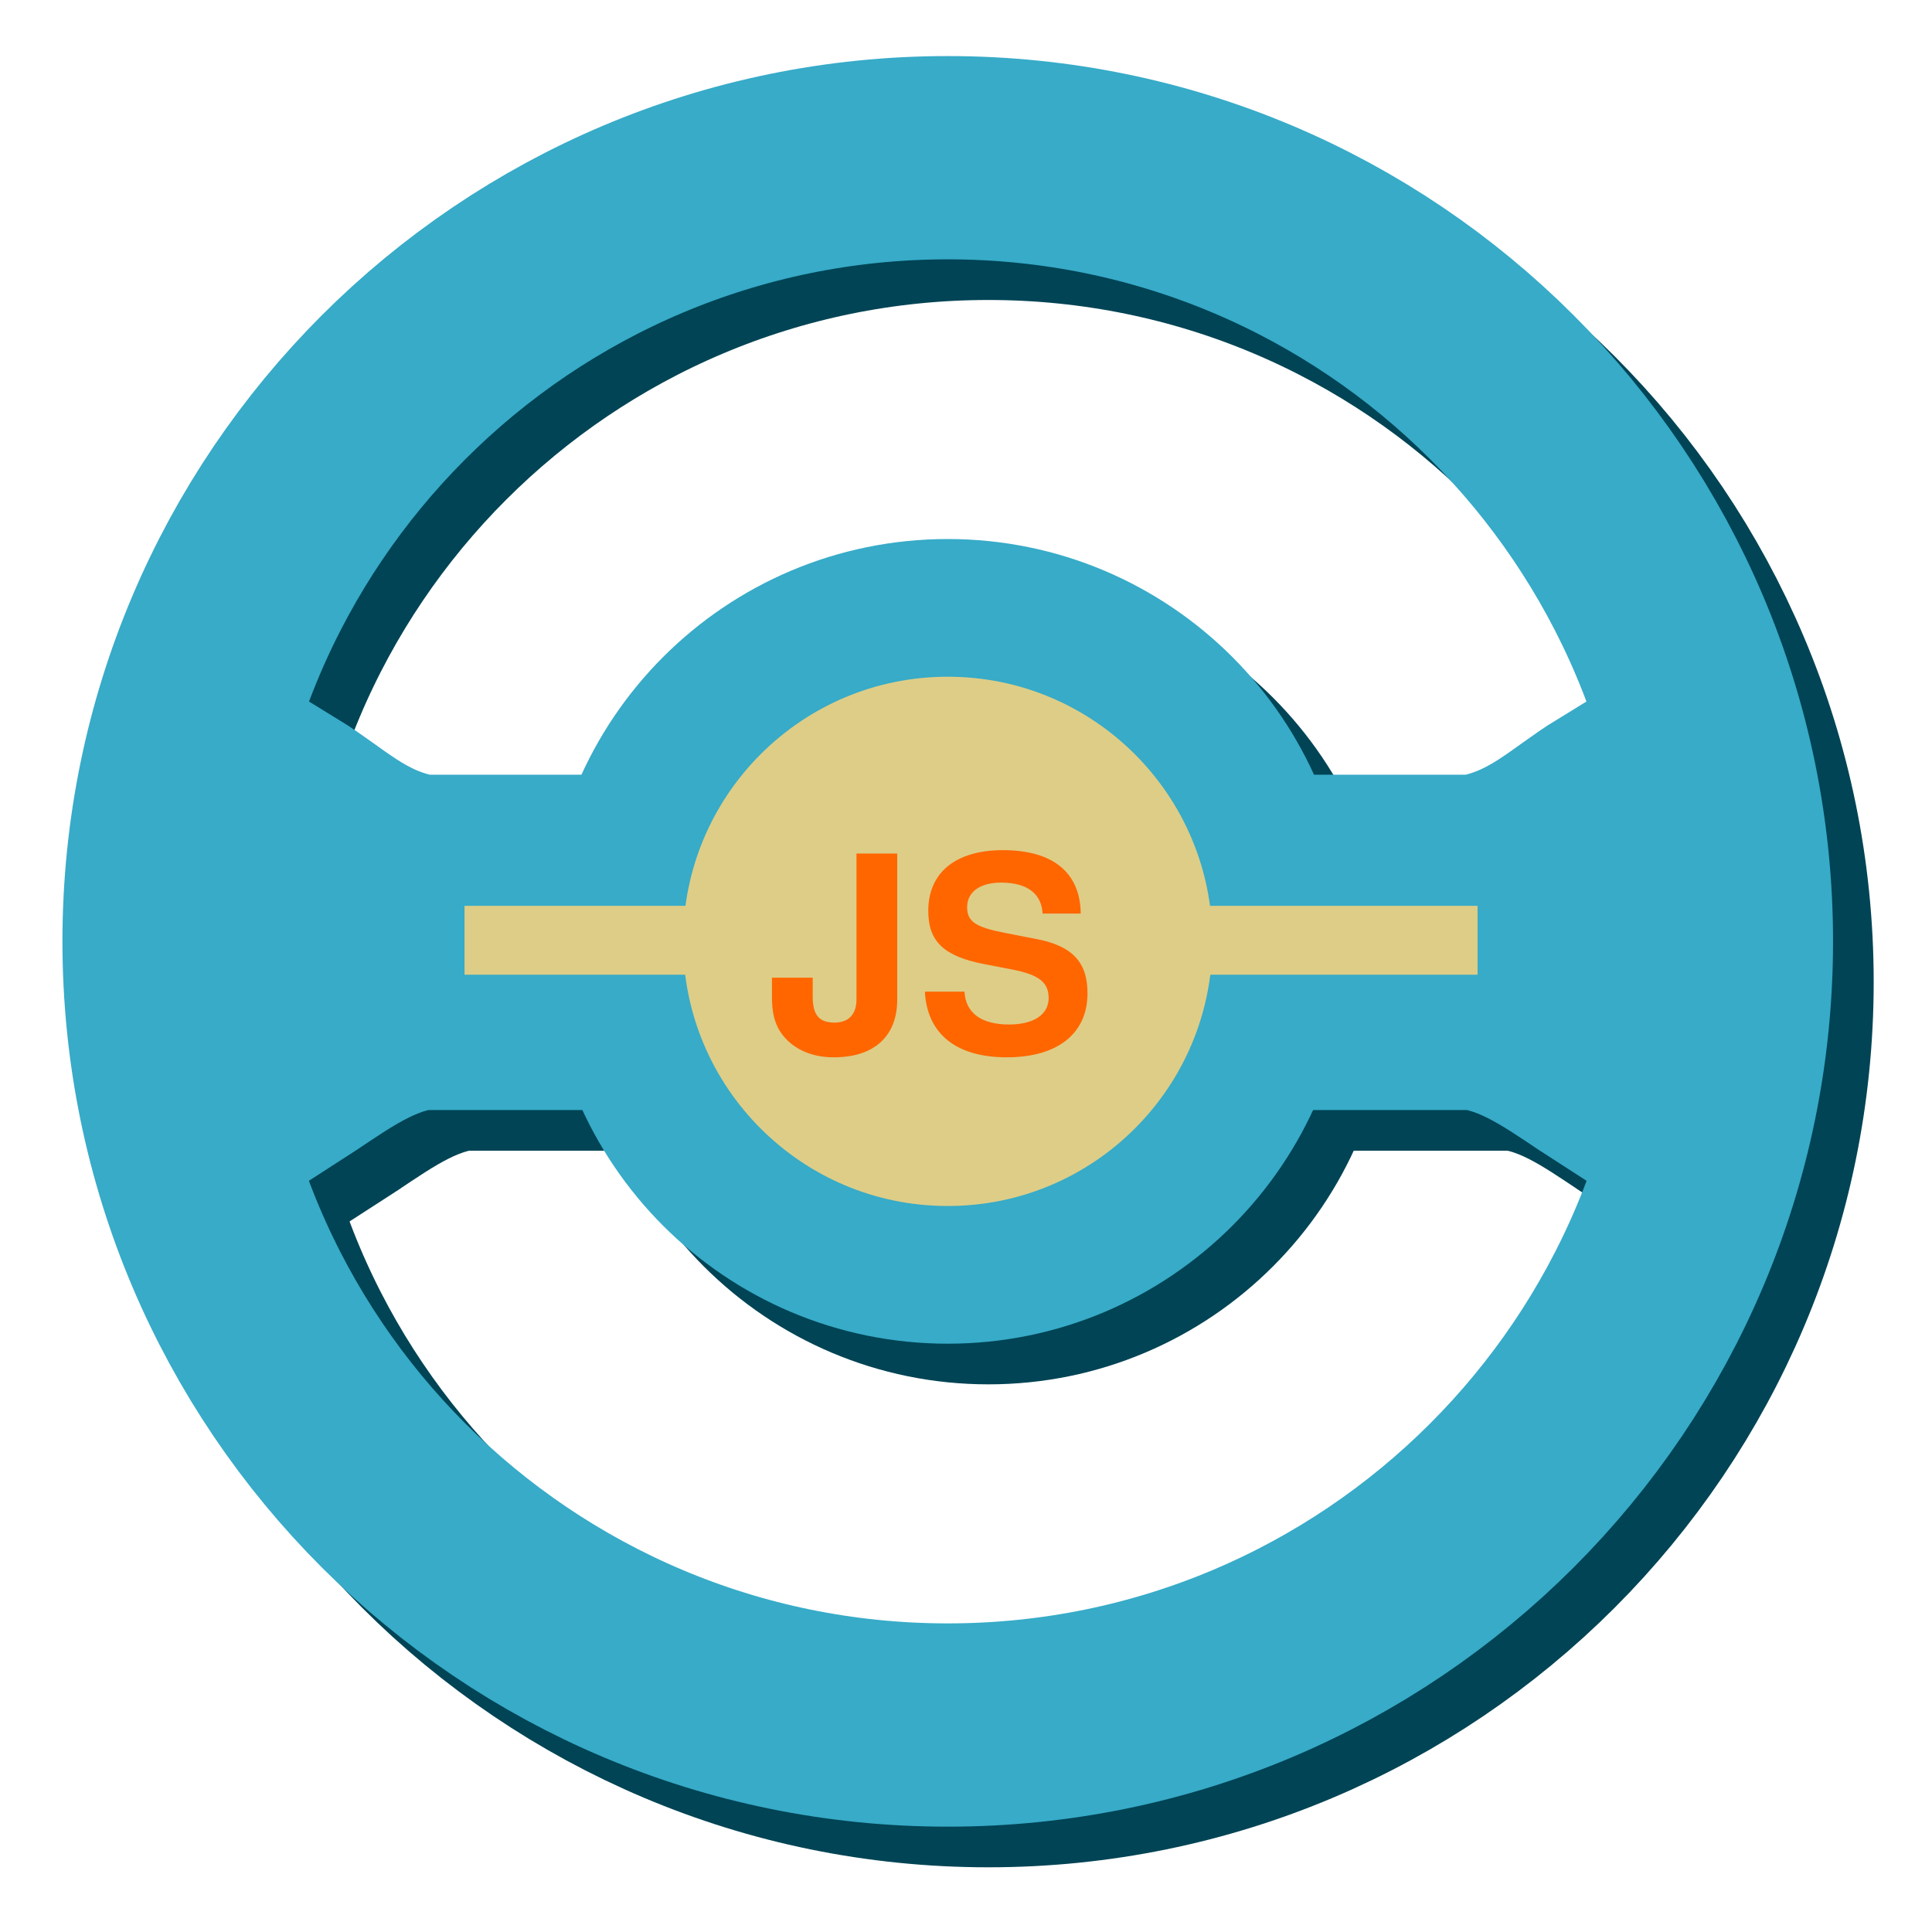
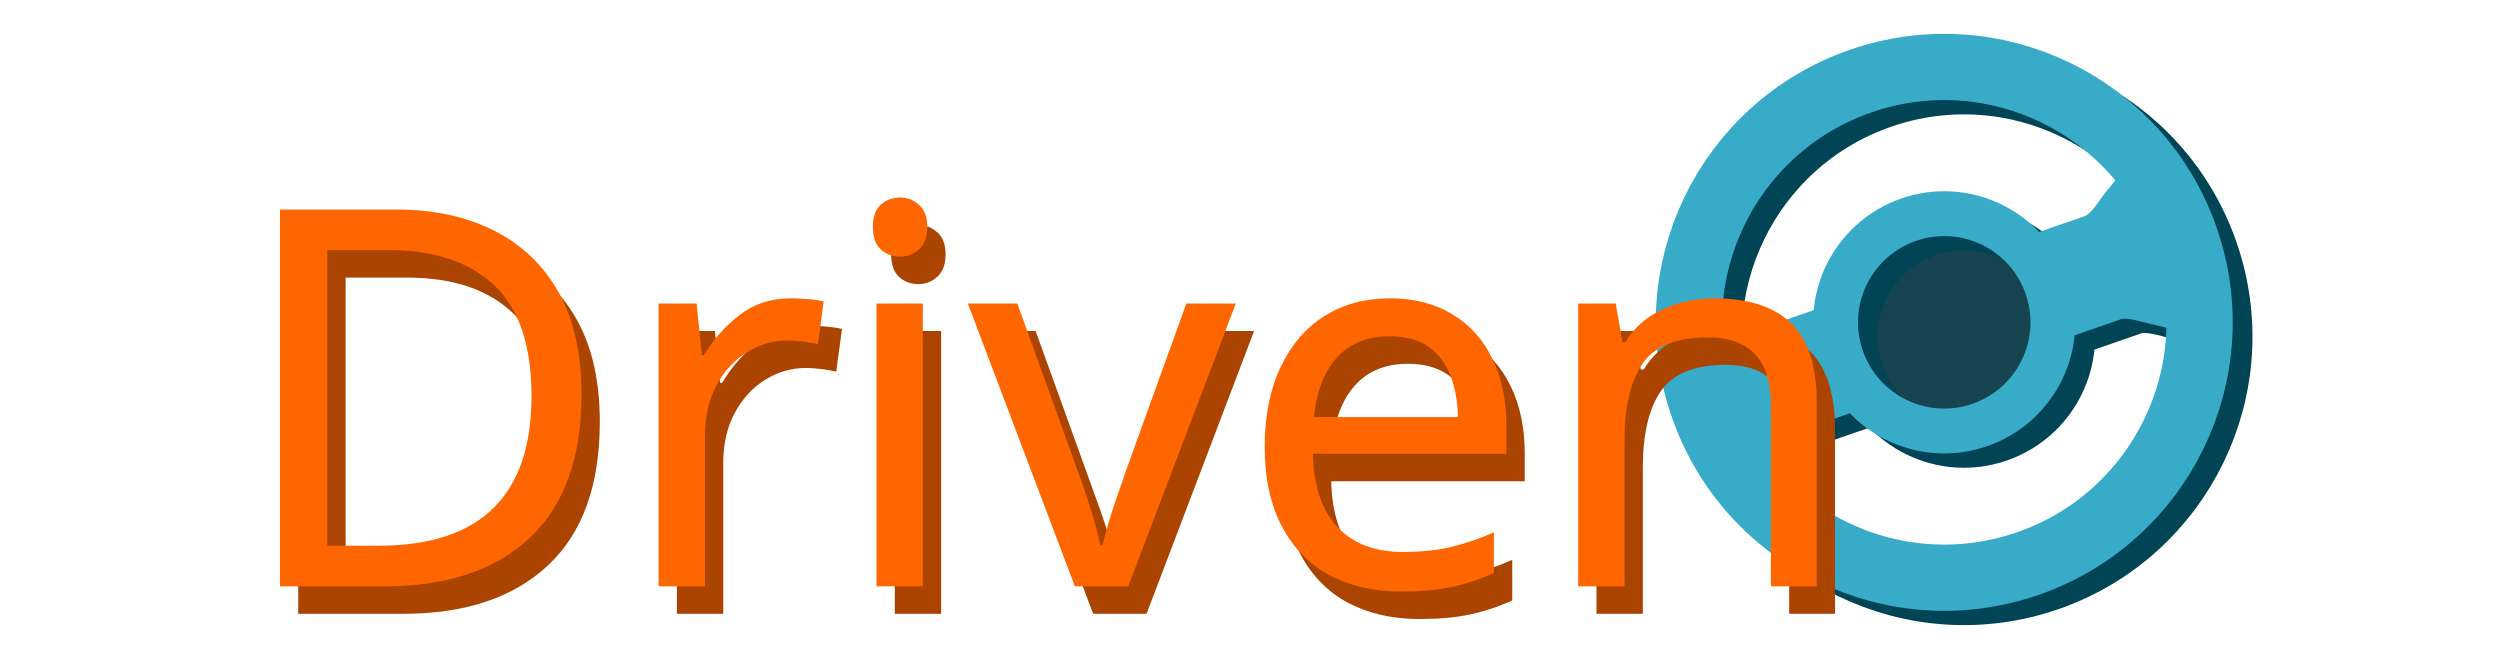
- <svg xmlns="http://www.w3.org/2000/svg" width="80mm" height="80mm" viewBox="0 0 80 80" version="1.1" id="svg8">
+ <svg xmlns="http://www.w3.org/2000/svg" width="150mm" height="40mm" viewBox="0 0 150 40" version="1.1" id="svg8">
  <defs id="defs2" />
-   <g id="layer1" transform="translate(0,-217)">
-     <g id="g4610" style="stroke:#004455" transform="matrix(1.060374,0,0,1.060374,100.0029,1.027815)">
-       <circle style="fill:none;stroke:#004455;stroke-width:7.938;stroke-miterlimit:4;stroke-dasharray:none;stroke-opacity:1" r="30.602" cy="242.023" cx="-55.712" id="circle4586" />
-       <g style="fill:#000000;stroke:#004455;stroke-width:7.938;stroke-miterlimit:4;stroke-dasharray:none" transform="matrix(0.8857237,0,0,1,-104.5825,110.1025)" id="g4592">
-         <path style="fill:#000000;stroke:#004455;stroke-width:7.938;stroke-miterlimit:4;stroke-dasharray:none;stroke-opacity:1" d="m 59.21,129.381 h 19.182 c 2.437,-0.4 3.796,-1.688 5.556,-2.646 v 10.319 c -1.791,-1.022 -3.515,-2.242 -5.556,-2.514 H 59.21 Z" id="path4588" />
-         <path id="path4590" d="M 51.14,129.381 H 31.958 c -2.437,-0.4 -3.796,-1.688 -5.556,-2.646 v 10.319 c 1.791,-1.022 3.515,-2.242 5.556,-2.514 h 19.182 z" style="fill:#000000;stroke:#004455;stroke-width:7.938;stroke-miterlimit:4;stroke-dasharray:none;stroke-opacity:1" />
+   <g id="layer1" transform="translate(0,-257)">
+     <g id="g960" transform="matrix(0.7716441,0,0,0.7716441,99.73876,31.2622)">
+       <g transform="matrix(0.4989554,-0.3131386,0.3131386,0.4989554,-56.8707,105.713)" id="g934">
+         <circle style="fill:none;stroke:#004455;stroke-width:8.741;stroke-miterlimit:4;stroke-dasharray:none;stroke-opacity:1" r="33.7" cy="386.309" cx="10.351" id="circle936" transform="rotate(12.98434)" />
+         <g style="fill:#000000;stroke:#004455;stroke-width:7.938;stroke-miterlimit:4;stroke-dasharray:none" transform="matrix(0.9504313,0.2191508,-0.2474257,1.073056,-96.51126,225.1066)" id="g942">
+           <path style="fill:#000000;stroke:#004455;stroke-width:7.938;stroke-miterlimit:4;stroke-dasharray:none;stroke-opacity:1" d="m 72.169,129.381 h 6.224 c 2.437,-0.4 3.796,-1.688 5.556,-2.646 v 10.319 c -1.791,-1.022 -3.515,-2.242 -5.556,-2.514 h -6.224 z" id="path938" />
+           <path id="path940" d="m 38.182,129.381 h -6.224 c -2.437,-0.4 -3.796,-1.688 -5.556,-2.646 v 10.319 c 1.791,-1.022 3.515,-2.242 5.556,-2.514 h 6.224 z" style="fill:#000000;stroke:#004455;stroke-width:7.938;stroke-miterlimit:4;stroke-dasharray:none;stroke-opacity:1" />
+         </g>
+         <circle r="14.341" cy="386.309" cx="10.351" id="circle944" style="fill:#164450;stroke:#004455;stroke-width:5.922;stroke-miterlimit:4;stroke-dasharray:none;stroke-opacity:1" transform="rotate(12.98434)" />
+         <circle style="fill:none;stroke:#37abc8;stroke-width:8.741;stroke-miterlimit:4;stroke-dasharray:none;stroke-opacity:1" r="33.7" cy="383.671" cx="8.506" id="circle4570" transform="rotate(12.98434)" />
+         <g style="fill:#000000;stroke:#37abc8;stroke-width:7.938;stroke-miterlimit:4;stroke-dasharray:none" transform="matrix(0.9504313,0.2191508,-0.2474257,1.073056,-97.71667,222.122)" id="g4576">
+           <path style="fill:#000000;stroke:#37abc8;stroke-width:7.938;stroke-miterlimit:4;stroke-dasharray:none;stroke-opacity:1" d="m 72.169,129.381 h 6.224 c 2.437,-0.4 3.796,-1.688 5.556,-2.646 v 10.319 c -1.791,-1.022 -3.515,-2.242 -5.556,-2.514 h -6.224 z" id="path4572" />
+           <path id="path4574" d="m 38.182,129.381 h -6.224 c -2.437,-0.4 -3.796,-1.688 -5.556,-2.646 v 10.319 c 1.791,-1.022 3.515,-2.242 5.556,-2.514 h 6.224 z" style="fill:#000000;stroke:#37abc8;stroke-width:7.938;stroke-miterlimit:4;stroke-dasharray:none;stroke-opacity:1" />
+         </g>
+         <circle r="14.341" cy="383.671" cx="8.506" id="circle4578" style="fill:none;stroke:#37abc8;stroke-width:5.922;stroke-miterlimit:4;stroke-dasharray:none;stroke-opacity:1" transform="rotate(12.98434)" />
      </g>
-       <circle r="13.023" cy="242.023" cx="-55.712" id="circle4594" style="fill:#decd87;stroke:#004455;stroke-width:5.377;stroke-miterlimit:4;stroke-dasharray:none;stroke-opacity:1" />
-       <path id="path4596" d="m -74.582,241.981 h 39.559" style="fill:#e9ddaf;stroke:#004455;stroke-width:2.691;stroke-linecap:butt;stroke-linejoin:round;stroke-miterlimit:4;stroke-dasharray:none;stroke-opacity:1" />
-       <text id="text4600" y="246.301" x="-62.829" style="font-style:normal;font-variant:normal;font-weight:normal;font-stretch:normal;font-size:10.583px;line-height:6.615px;font-family:C059;-inkscape-font-specification:C059;letter-spacing:0px;word-spacing:0px;fill:#ff9955;fill-opacity:1;stroke:#004455;stroke-width:0.265" xml:space="preserve">
-         <tspan style="font-style:normal;font-variant:normal;font-weight:bold;font-stretch:normal;font-family:'Nimbus Sans';-inkscape-font-specification:'Nimbus Sans Bold';fill:#ff6600;stroke:#004455;stroke-width:0.265" y="246.301" x="-62.829" id="tspan4598">JS</tspan>
-       </text>
    </g>
-     <circle style="fill:none;stroke:#37abc8;stroke-width:8.417;stroke-miterlimit:4;stroke-dasharray:none;stroke-opacity:1" r="32.45" cy="255.98" cx="39.244" id="circle4570" />
-     <g style="fill:#000000;stroke:#37abc8;stroke-width:7.938;stroke-miterlimit:4;stroke-dasharray:none" transform="matrix(0.9391988,0,0,1.060374,-12.57703,116.0944)" id="g4576">
-       <path style="fill:#000000;stroke:#37abc8;stroke-width:7.938;stroke-miterlimit:4;stroke-dasharray:none;stroke-opacity:1" d="m 59.21,129.381 h 19.182 c 2.437,-0.4 3.796,-1.688 5.556,-2.646 v 10.319 c -1.791,-1.022 -3.515,-2.242 -5.556,-2.514 H 59.21 Z" id="path4572" />
-       <path id="path4574" d="M 51.14,129.381 H 31.958 c -2.437,-0.4 -3.796,-1.688 -5.556,-2.646 v 10.319 c 1.791,-1.022 3.515,-2.242 5.556,-2.514 h 19.182 z" style="fill:#000000;stroke:#37abc8;stroke-width:7.938;stroke-miterlimit:4;stroke-dasharray:none;stroke-opacity:1" />
-     </g>
-     <circle r="13.809" cy="255.98" cx="39.244" id="circle4578" style="fill:#decd87;stroke:#37abc8;stroke-width:5.702;stroke-miterlimit:4;stroke-dasharray:none;stroke-opacity:1" />
-     <path id="path4580" d="m 19.235,255.935 h 41.948" style="fill:#e9ddaf;stroke:#decd87;stroke-width:2.853;stroke-linecap:butt;stroke-linejoin:round;stroke-miterlimit:4;stroke-dasharray:none;stroke-opacity:1" />
-     <text id="text4584" y="260.516" x="31.698" style="font-style:normal;font-variant:normal;font-weight:normal;font-stretch:normal;font-size:11.222px;line-height:7.014px;font-family:C059;-inkscape-font-specification:C059;letter-spacing:0px;word-spacing:0px;fill:#ff9955;fill-opacity:1;stroke:none;stroke-width:0.281" xml:space="preserve">
-       <tspan style="font-style:normal;font-variant:normal;font-weight:bold;font-stretch:normal;font-family:'Nimbus Sans';-inkscape-font-specification:'Nimbus Sans Bold';fill:#ff6600;stroke-width:0.281" y="260.516" x="31.698" id="tspan4582">JS</tspan>
+     <text id="text4664" y="293.829" x="14.818" style="font-style:normal;font-variant:normal;font-weight:normal;font-stretch:normal;font-size:31.656px;line-height:19.785px;font-family:'Schumacher Clean';-inkscape-font-specification:'Schumacher Clean';letter-spacing:0px;word-spacing:0px;fill:#aa4400;fill-opacity:1;stroke:none;stroke-width:0.791" xml:space="preserve">
+       <tspan style="font-style:normal;font-variant:normal;font-weight:normal;font-stretch:normal;font-family:Pacifico;-inkscape-font-specification:Pacifico;fill:#aa4400;stroke-width:0.791" y="293.829" x="14.818" id="tspan4662">Driven</tspan>
    </text>
+     <text xml:space="preserve" style="font-style:normal;font-variant:normal;font-weight:normal;font-stretch:normal;font-size:31.656px;line-height:19.785px;font-family:'Schumacher Clean';-inkscape-font-specification:'Schumacher Clean';letter-spacing:0px;word-spacing:0px;fill:#000000;fill-opacity:1;stroke:none;stroke-width:0.791" x="13.719" y="292.181" id="text4652">
+       <tspan id="tspan4650" x="13.719" y="292.181" style="font-style:normal;font-variant:normal;font-weight:normal;font-stretch:normal;font-family:Pacifico;-inkscape-font-specification:Pacifico;fill:#ff6600;stroke-width:0.791">Driven</tspan>
+     </text>
+     <g id="g4610" style="stroke:#004455" transform="matrix(1.060374,0,0,1.060374,190.7409,-113.0027)" />
+     <flowRoot xml:space="preserve" id="flowRoot4654" style="font-style:normal;font-variant:normal;font-weight:normal;font-stretch:normal;font-size:40px;line-height:25px;font-family:'Schumacher Clean';-inkscape-font-specification:'Schumacher Clean';letter-spacing:0px;word-spacing:0px;fill:#000000;fill-opacity:1;stroke:none" transform="matrix(0.2645833,0,0,0.2645833,34.05014,101.3792)">
+       <flowRegion id="flowRegion4656">
+         <rect id="rect4658" width="33.941" height="305.47" x="-229.103" y="-257.666" />
+       </flowRegion>
+       <flowPara id="flowPara4660" />
+     </flowRoot>
  </g>
</svg>
